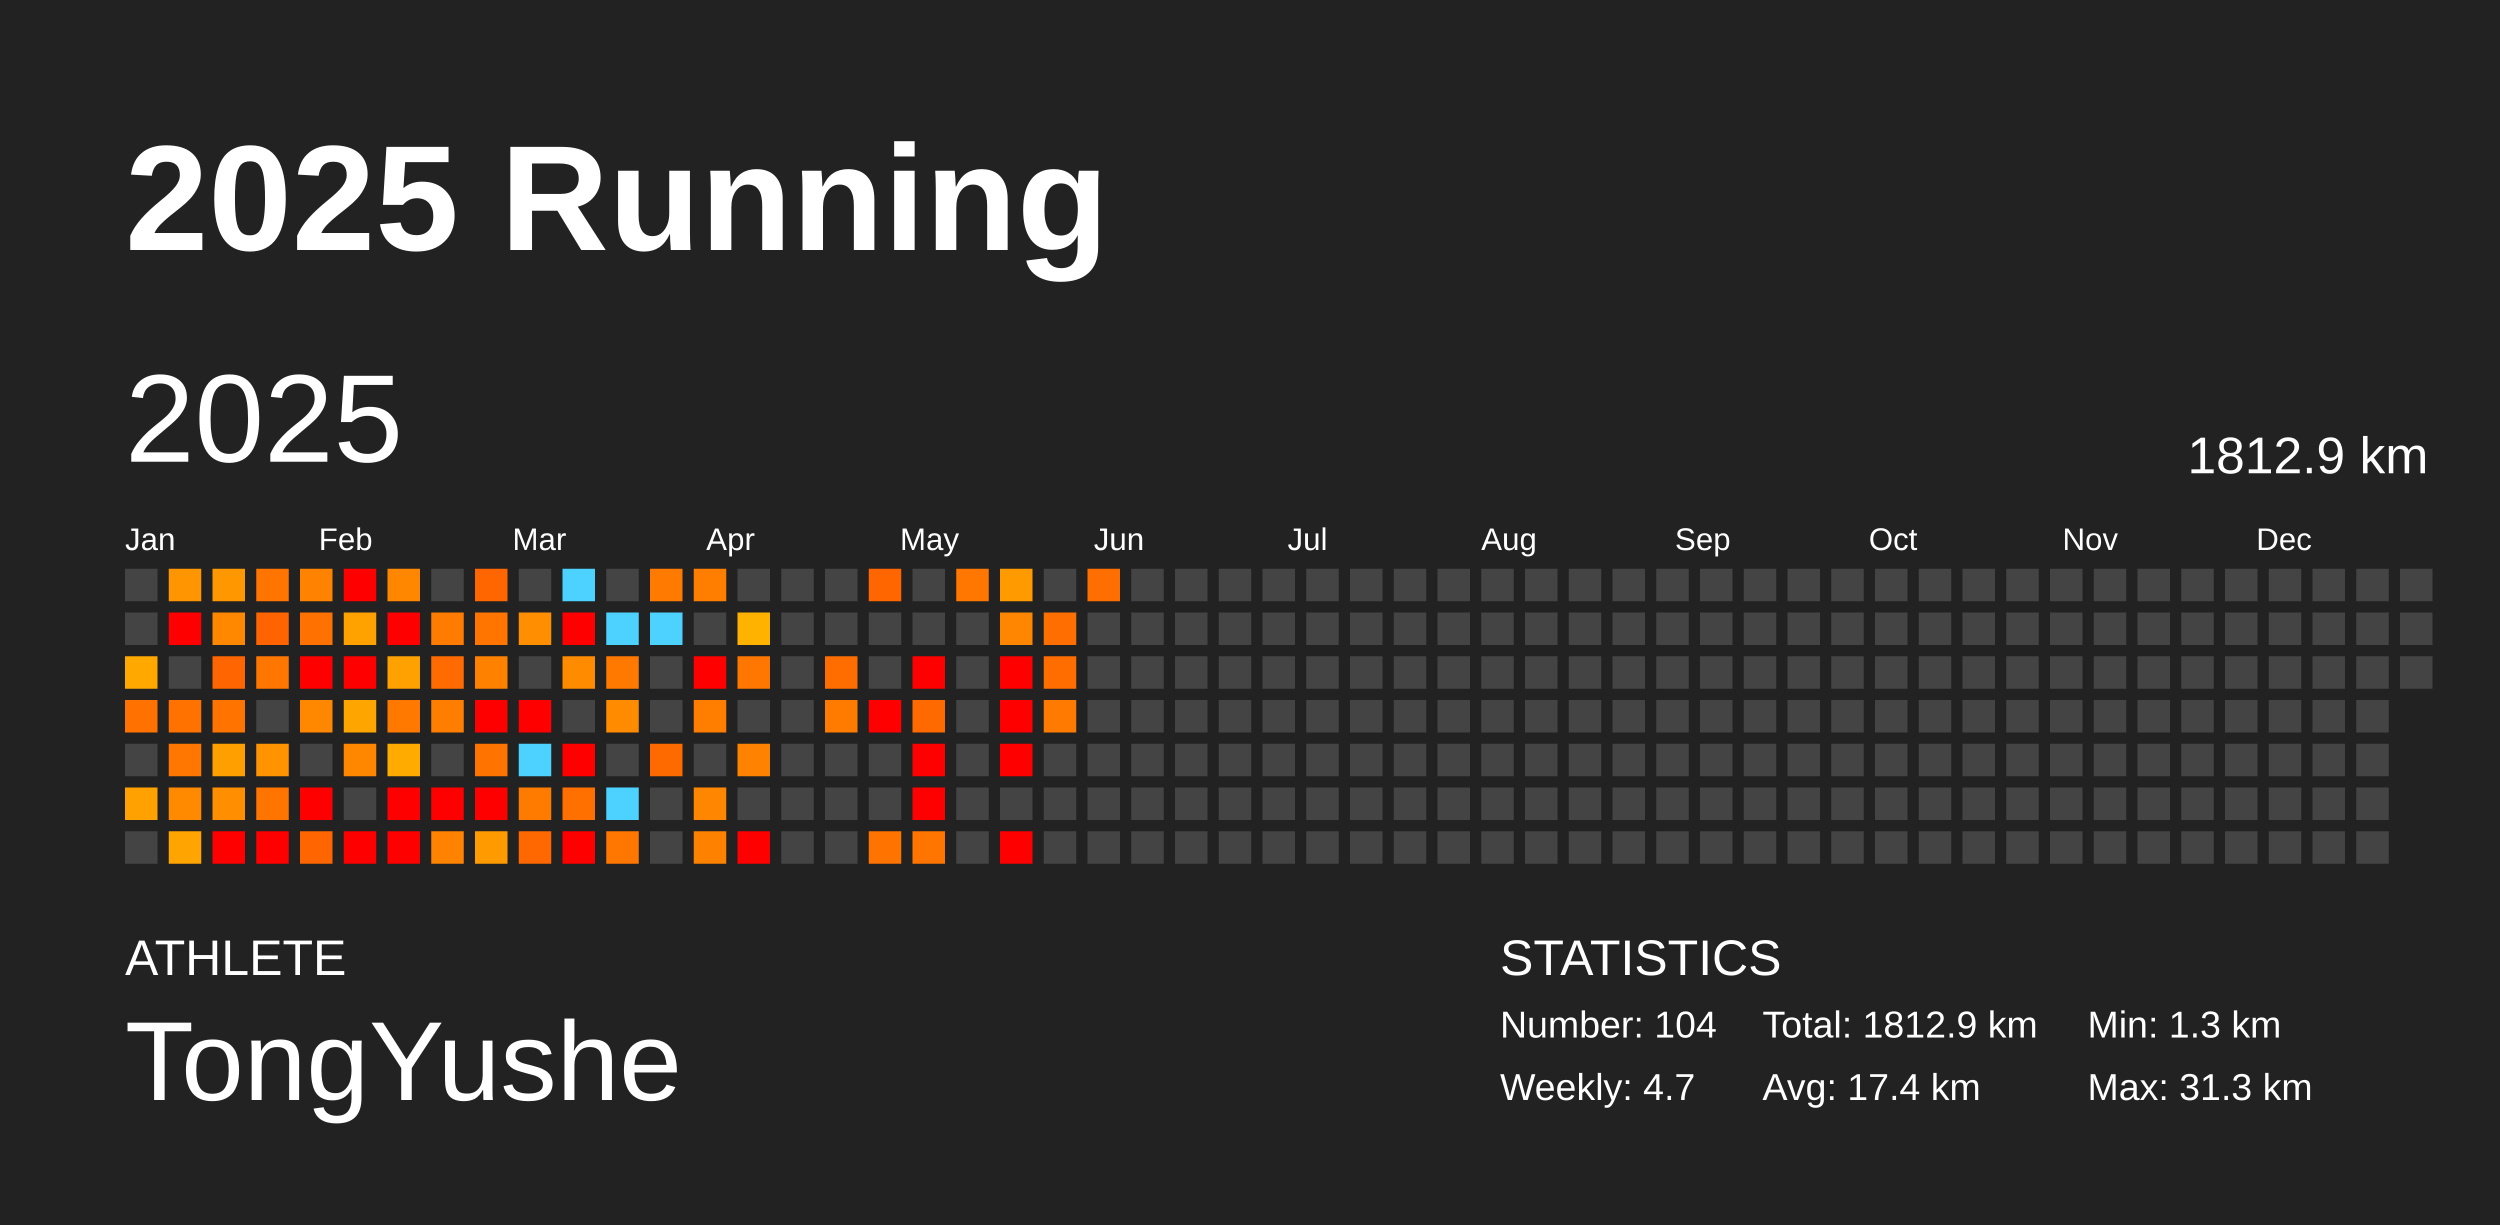
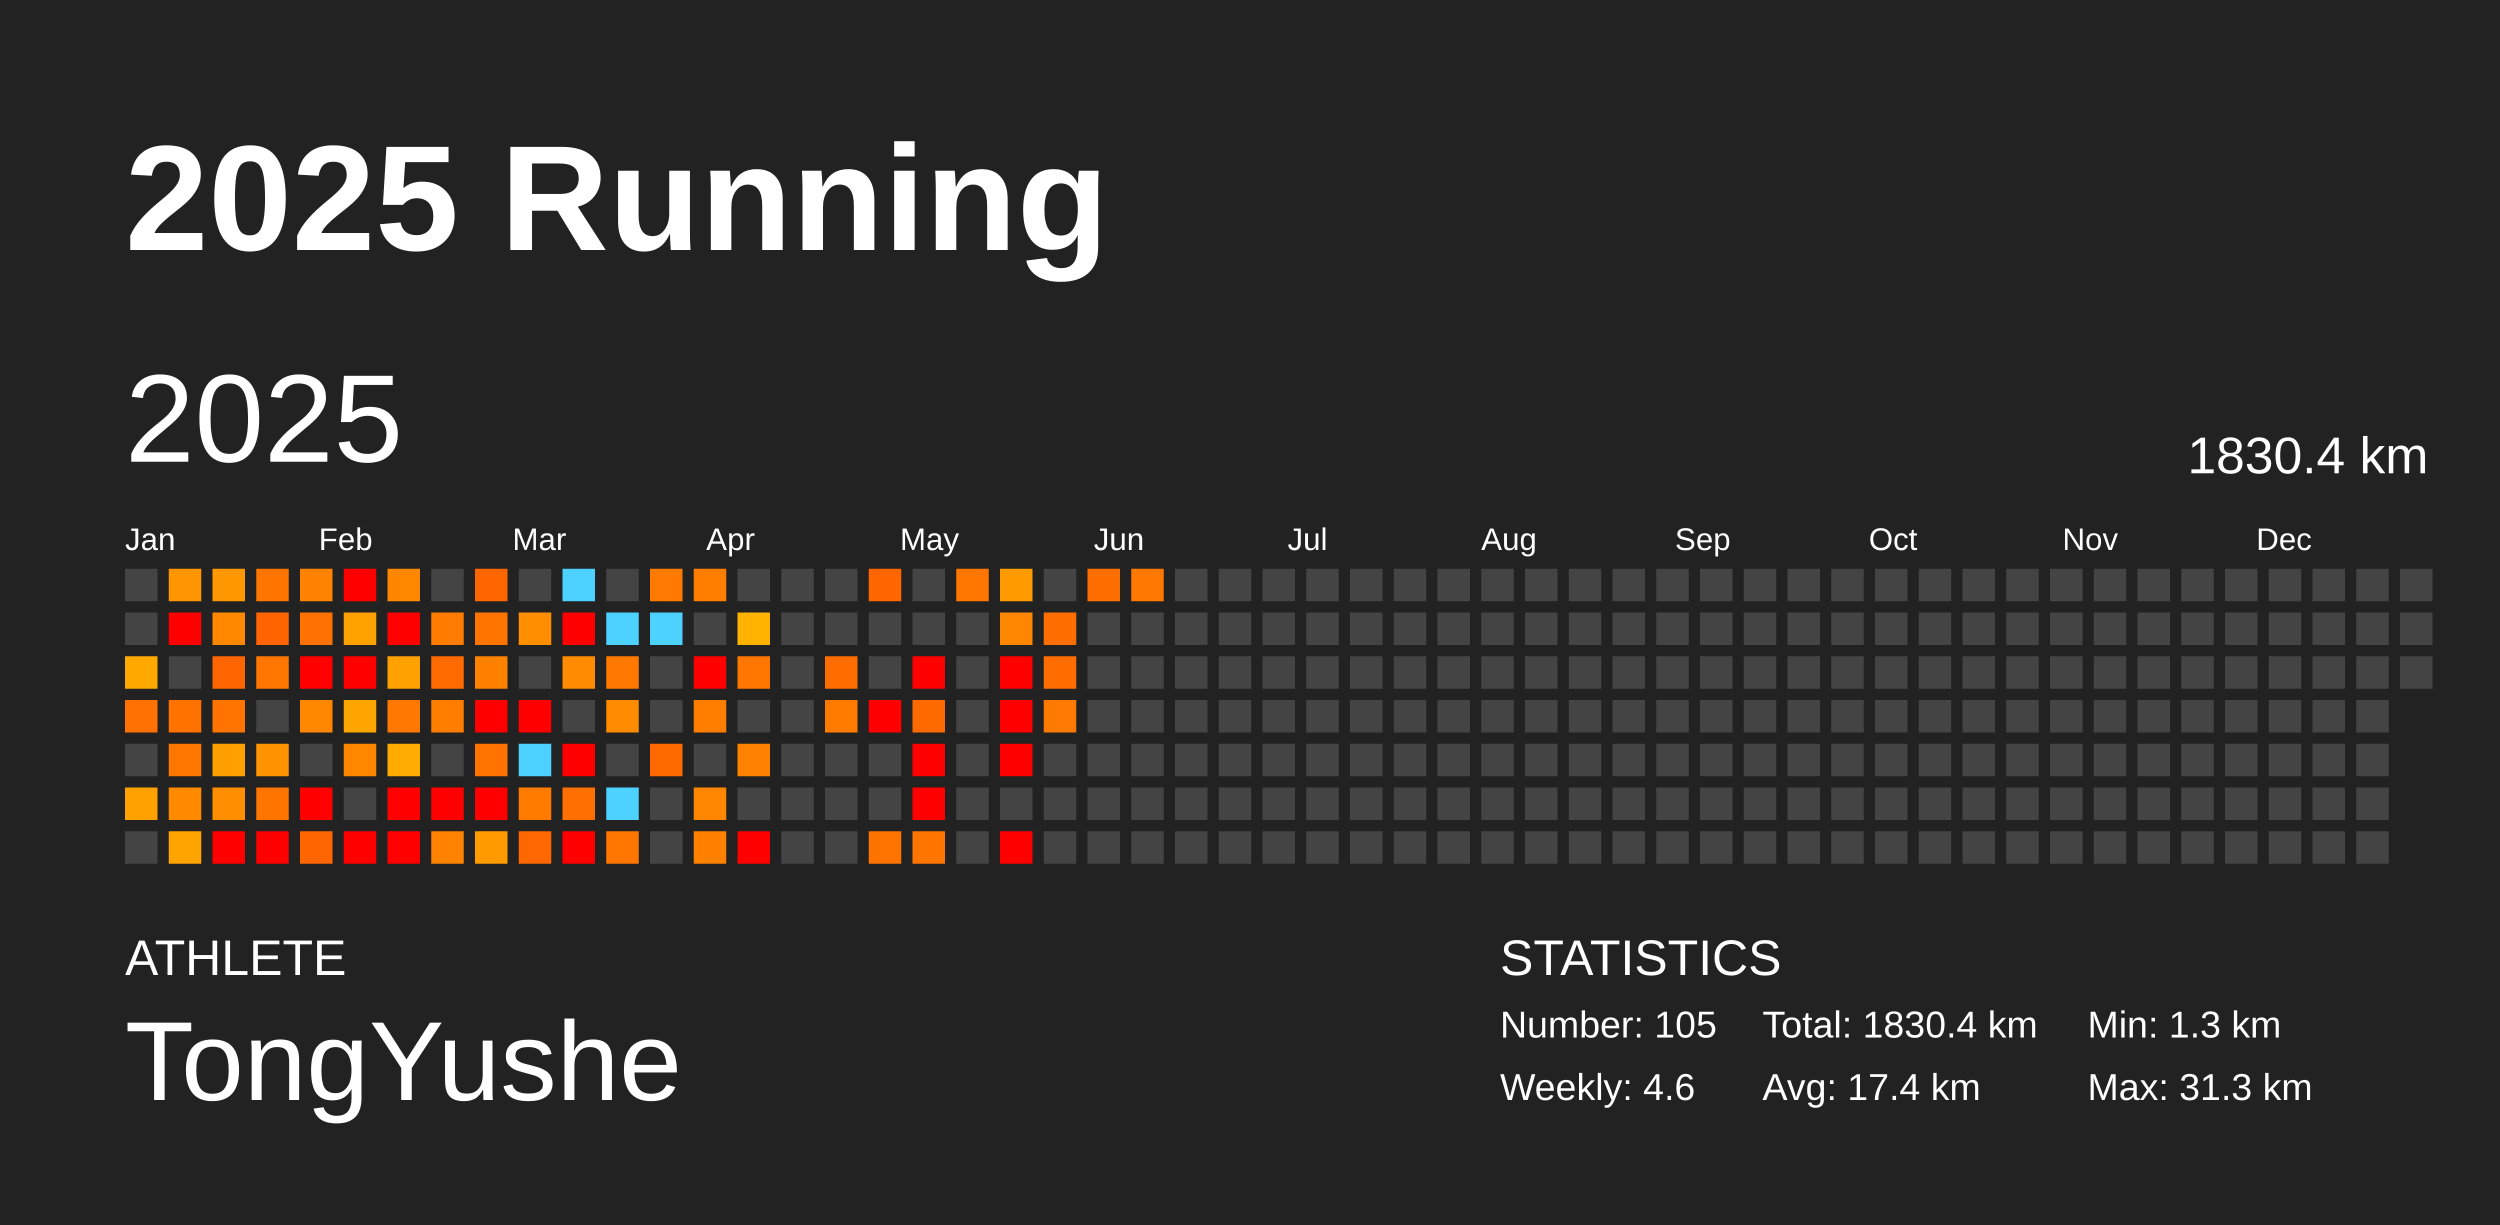
<svg xmlns="http://www.w3.org/2000/svg" baseProfile="full" height="98mm" version="1.1" viewBox="0,0,200,98" width="200mm">
  <defs />
  <rect fill="#222222" height="98" width="200" x="0" y="0" />
  <text fill="#FFFFFF" style="font-size:12px; font-family:Arial; font-weight:bold;" x="10" y="20">2025 Running</text>
  <text fill="#FFFFFF" style="font-size:4px; font-family:Arial" x="10" y="78">ATHLETE</text>
  <text fill="#FFFFFF" style="font-size:9px; font-family:Arial" x="10" y="88">TongYushe</text>
  <text fill="#FFFFFF" style="font-size:4px; font-family:Arial" x="120" y="78">STATISTICS</text>
-   <text fill="#FFFFFF" style="font-size:3px; font-family:Arial" x="120" y="83">Number: 104</text>
-   <text fill="#FFFFFF" style="font-size:3px; font-family:Arial" x="120" y="88">Weekly: 4.7</text>
-   <text fill="#FFFFFF" style="font-size:3px; font-family:Arial" x="141" y="83">Total: 1812.9 km</text>
+   <text fill="#FFFFFF" style="font-size:3px; font-family:Arial" x="120" y="83">Number: 105</text>
+   <text fill="#FFFFFF" style="font-size:3px; font-family:Arial" x="120" y="88">Weekly: 4.6</text>
+   <text fill="#FFFFFF" style="font-size:3px; font-family:Arial" x="141" y="83">Total: 1830.4 km</text>
  <text fill="#FFFFFF" style="font-size:3px; font-family:Arial" x="141" y="88">Avg: 17.4 km</text>
  <text fill="#FFFFFF" style="font-size:3px; font-family:Arial" x="167" y="83">Min: 1.3 km</text>
  <text fill="#FFFFFF" style="font-size:3px; font-family:Arial" x="167" y="88">Max: 31.3 km</text>
  <text dominant-baseline="hanging" fill="#FFFFFF" style="font-size:10.0px; font-family:Arial;" x="10" y="30">2025</text>
-   <text dominant-baseline="hanging" fill="#FFFFFF" style="font-size:4.125px; font-family:Arial;" x="175" y="35">1812.9 km</text>
+   <text dominant-baseline="hanging" fill="#FFFFFF" style="font-size:4.125px; font-family:Arial;" x="175" y="35">1830.4 km</text>
  <text fill="#FFFFFF" style="font-size:2.5px; font-family:Arial" x="10.0" y="44">Jan</text>
  <text fill="#FFFFFF" style="font-size:2.5px; font-family:Arial" x="25.5" y="44">Feb</text>
  <text fill="#FFFFFF" style="font-size:2.5px; font-family:Arial" x="41.0" y="44">Mar</text>
  <text fill="#FFFFFF" style="font-size:2.5px; font-family:Arial" x="56.5" y="44">Apr</text>
  <text fill="#FFFFFF" style="font-size:2.5px; font-family:Arial" x="72.0" y="44">May</text>
  <text fill="#FFFFFF" style="font-size:2.5px; font-family:Arial" x="87.5" y="44">Jun</text>
  <text fill="#FFFFFF" style="font-size:2.5px; font-family:Arial" x="103.0" y="44">Jul</text>
  <text fill="#FFFFFF" style="font-size:2.5px; font-family:Arial" x="118.5" y="44">Aug</text>
  <text fill="#FFFFFF" style="font-size:2.5px; font-family:Arial" x="134.0" y="44">Sep</text>
  <text fill="#FFFFFF" style="font-size:2.5px; font-family:Arial" x="149.5" y="44">Oct</text>
  <text fill="#FFFFFF" style="font-size:2.5px; font-family:Arial" x="165.0" y="44">Nov</text>
  <text fill="#FFFFFF" style="font-size:2.5px; font-family:Arial" x="180.5" y="44">Dec</text>
  <rect fill="#444444" height="2.6" width="2.6" x="10.0" y="45.5" />
  <rect fill="#444444" height="2.6" width="2.6" x="10.0" y="49.0" />
  <rect fill="#ffa900" height="2.6" width="2.6" x="10.0" y="52.5" />
  <rect fill="#ff7100" height="2.6" width="2.6" x="10.0" y="56.0" />
  <rect fill="#444444" height="2.6" width="2.6" x="10.0" y="59.5" />
  <rect fill="#ffa100" height="2.6" width="2.6" x="10.0" y="63.0" />
  <rect fill="#444444" height="2.6" width="2.6" x="10.0" y="66.5" />
  <rect fill="#ff9500" height="2.6" width="2.6" x="13.5" y="45.5" />
  <rect fill="red" height="2.6" width="2.6" x="13.5" y="49.0" />
  <rect fill="#444444" height="2.6" width="2.6" x="13.5" y="52.5" />
  <rect fill="#ff7200" height="2.6" width="2.6" x="13.5" y="56.0" />
  <rect fill="#ff7600" height="2.6" width="2.6" x="13.5" y="59.5" />
  <rect fill="#ff8a00" height="2.6" width="2.6" x="13.5" y="63.0" />
  <rect fill="#ffa400" height="2.6" width="2.6" x="13.5" y="66.5" />
  <rect fill="#ff9700" height="2.6" width="2.6" x="17.0" y="45.5" />
  <rect fill="#ff8800" height="2.6" width="2.6" x="17.0" y="49.0" />
  <rect fill="#ff6500" height="2.6" width="2.6" x="17.0" y="52.5" />
  <rect fill="#ff7400" height="2.6" width="2.6" x="17.0" y="56.0" />
  <rect fill="#ffa000" height="2.6" width="2.6" x="17.0" y="59.5" />
  <rect fill="#ff8e00" height="2.6" width="2.6" x="17.0" y="63.0" />
  <rect fill="red" height="2.6" width="2.6" x="17.0" y="66.5" />
  <rect fill="#ff7500" height="2.6" width="2.6" x="20.5" y="45.5" />
  <rect fill="#ff6400" height="2.6" width="2.6" x="20.5" y="49.0" />
  <rect fill="#ff7600" height="2.6" width="2.6" x="20.5" y="52.5" />
  <rect fill="#444444" height="2.6" width="2.6" x="20.5" y="56.0" />
  <rect fill="#ff9300" height="2.6" width="2.6" x="20.5" y="59.5" />
  <rect fill="#ff7500" height="2.6" width="2.6" x="20.5" y="63.0" />
  <rect fill="red" height="2.6" width="2.6" x="20.5" y="66.5" />
  <rect fill="#ff8200" height="2.6" width="2.6" x="24.0" y="45.5" />
  <rect fill="#ff7100" height="2.6" width="2.6" x="24.0" y="49.0" />
  <rect fill="red" height="2.6" width="2.6" x="24.0" y="52.5" />
  <rect fill="#ff8800" height="2.6" width="2.6" x="24.0" y="56.0" />
  <rect fill="#444444" height="2.6" width="2.6" x="24.0" y="59.5" />
  <rect fill="red" height="2.6" width="2.6" x="24.0" y="63.0" />
  <rect fill="#ff6500" height="2.6" width="2.6" x="24.0" y="66.5" />
  <rect fill="red" height="2.6" width="2.6" x="27.5" y="45.5" />
  <rect fill="#ffa200" height="2.6" width="2.6" x="27.5" y="49.0" />
  <rect fill="red" height="2.6" width="2.6" x="27.5" y="52.5" />
  <rect fill="#ffa500" height="2.6" width="2.6" x="27.5" y="56.0" />
  <rect fill="#ff8700" height="2.6" width="2.6" x="27.5" y="59.5" />
  <rect fill="#444444" height="2.6" width="2.6" x="27.5" y="63.0" />
  <rect fill="red" height="2.6" width="2.6" x="27.5" y="66.5" />
  <rect fill="#ff8700" height="2.6" width="2.6" x="31.0" y="45.5" />
  <rect fill="red" height="2.6" width="2.6" x="31.0" y="49.0" />
  <rect fill="#ffa100" height="2.6" width="2.6" x="31.0" y="52.5" />
  <rect fill="#ff7900" height="2.6" width="2.6" x="31.0" y="56.0" />
  <rect fill="#ffab00" height="2.6" width="2.6" x="31.0" y="59.5" />
  <rect fill="red" height="2.6" width="2.6" x="31.0" y="63.0" />
  <rect fill="red" height="2.6" width="2.6" x="31.0" y="66.5" />
  <rect fill="#444444" height="2.6" width="2.6" x="34.5" y="45.5" />
  <rect fill="#ff7c00" height="2.6" width="2.6" x="34.5" y="49.0" />
  <rect fill="#ff6b00" height="2.6" width="2.6" x="34.5" y="52.5" />
  <rect fill="#ff7e00" height="2.6" width="2.6" x="34.5" y="56.0" />
  <rect fill="#444444" height="2.6" width="2.6" x="34.5" y="59.5" />
  <rect fill="red" height="2.6" width="2.6" x="34.5" y="63.0" />
  <rect fill="#ff8200" height="2.6" width="2.6" x="34.5" y="66.5" />
  <rect fill="#ff6600" height="2.6" width="2.6" x="38.0" y="45.5" />
  <rect fill="#ff7500" height="2.6" width="2.6" x="38.0" y="49.0" />
  <rect fill="#ff8100" height="2.6" width="2.6" x="38.0" y="52.5" />
  <rect fill="red" height="2.6" width="2.6" x="38.0" y="56.0" />
  <rect fill="#ff7300" height="2.6" width="2.6" x="38.0" y="59.5" />
  <rect fill="red" height="2.6" width="2.6" x="38.0" y="63.0" />
  <rect fill="#ff9b00" height="2.6" width="2.6" x="38.0" y="66.5" />
  <rect fill="#444444" height="2.6" width="2.6" x="41.5" y="45.5" />
  <rect fill="#ff8f00" height="2.6" width="2.6" x="41.5" y="49.0" />
  <rect fill="#444444" height="2.6" width="2.6" x="41.5" y="52.5" />
  <rect fill="red" height="2.6" width="2.6" x="41.5" y="56.0" />
  <rect fill="#4dd2ff" height="2.6" width="2.6" x="41.5" y="59.5" />
  <rect fill="#ff7b00" height="2.6" width="2.6" x="41.5" y="63.0" />
  <rect fill="#ff6800" height="2.6" width="2.6" x="41.5" y="66.5" />
  <rect fill="#4dd2ff" height="2.6" width="2.6" x="45.0" y="45.5" />
  <rect fill="red" height="2.6" width="2.6" x="45.0" y="49.0" />
  <rect fill="#ff8b00" height="2.6" width="2.6" x="45.0" y="52.5" />
  <rect fill="#444444" height="2.6" width="2.6" x="45.0" y="56.0" />
  <rect fill="red" height="2.6" width="2.6" x="45.0" y="59.5" />
  <rect fill="#ff7000" height="2.6" width="2.6" x="45.0" y="63.0" />
  <rect fill="red" height="2.6" width="2.6" x="45.0" y="66.5" />
  <rect fill="#444444" height="2.6" width="2.6" x="48.5" y="45.5" />
  <rect fill="#4dd2ff" height="2.6" width="2.6" x="48.5" y="49.0" />
  <rect fill="#ff7900" height="2.6" width="2.6" x="48.5" y="52.5" />
  <rect fill="#ff8b00" height="2.6" width="2.6" x="48.5" y="56.0" />
  <rect fill="#444444" height="2.6" width="2.6" x="48.5" y="59.5" />
  <rect fill="#4dd2ff" height="2.6" width="2.6" x="48.5" y="63.0" />
  <rect fill="#ff7600" height="2.6" width="2.6" x="48.5" y="66.5" />
  <rect fill="#ff7a00" height="2.6" width="2.6" x="52.0" y="45.5" />
  <rect fill="#4dd2ff" height="2.6" width="2.6" x="52.0" y="49.0" />
  <rect fill="#444444" height="2.6" width="2.6" x="52.0" y="52.5" />
  <rect fill="#444444" height="2.6" width="2.6" x="52.0" y="56.0" />
  <rect fill="#ff6a00" height="2.6" width="2.6" x="52.0" y="59.5" />
  <rect fill="#444444" height="2.6" width="2.6" x="52.0" y="63.0" />
  <rect fill="#444444" height="2.6" width="2.6" x="52.0" y="66.5" />
  <rect fill="#ff7e00" height="2.6" width="2.6" x="55.5" y="45.5" />
  <rect fill="#444444" height="2.6" width="2.6" x="55.5" y="49.0" />
  <rect fill="red" height="2.6" width="2.6" x="55.5" y="52.5" />
  <rect fill="#ff7e00" height="2.6" width="2.6" x="55.5" y="56.0" />
  <rect fill="#444444" height="2.6" width="2.6" x="55.5" y="59.5" />
  <rect fill="#ff8600" height="2.6" width="2.6" x="55.5" y="63.0" />
  <rect fill="#ff8100" height="2.6" width="2.6" x="55.5" y="66.5" />
  <rect fill="#444444" height="2.6" width="2.6" x="59.0" y="45.5" />
  <rect fill="#ffb200" height="2.6" width="2.6" x="59.0" y="49.0" />
  <rect fill="#ff7700" height="2.6" width="2.6" x="59.0" y="52.5" />
  <rect fill="#444444" height="2.6" width="2.6" x="59.0" y="56.0" />
  <rect fill="#ff8300" height="2.6" width="2.6" x="59.0" y="59.5" />
  <rect fill="#444444" height="2.6" width="2.6" x="59.0" y="63.0" />
  <rect fill="red" height="2.6" width="2.6" x="59.0" y="66.5" />
  <rect fill="#444444" height="2.6" width="2.6" x="62.5" y="45.5" />
  <rect fill="#444444" height="2.6" width="2.6" x="62.5" y="49.0" />
  <rect fill="#444444" height="2.6" width="2.6" x="62.5" y="52.5" />
  <rect fill="#444444" height="2.6" width="2.6" x="62.5" y="56.0" />
  <rect fill="#444444" height="2.6" width="2.6" x="62.5" y="59.5" />
  <rect fill="#444444" height="2.6" width="2.6" x="62.5" y="63.0" />
  <rect fill="#444444" height="2.6" width="2.6" x="62.5" y="66.5" />
  <rect fill="#444444" height="2.6" width="2.6" x="66.0" y="45.5" />
  <rect fill="#444444" height="2.6" width="2.6" x="66.0" y="49.0" />
  <rect fill="#ff6c00" height="2.6" width="2.6" x="66.0" y="52.5" />
  <rect fill="#ff7b00" height="2.6" width="2.6" x="66.0" y="56.0" />
  <rect fill="#444444" height="2.6" width="2.6" x="66.0" y="59.5" />
  <rect fill="#444444" height="2.6" width="2.6" x="66.0" y="63.0" />
  <rect fill="#444444" height="2.6" width="2.6" x="66.0" y="66.5" />
  <rect fill="#ff6600" height="2.6" width="2.6" x="69.5" y="45.5" />
  <rect fill="#444444" height="2.6" width="2.6" x="69.5" y="49.0" />
  <rect fill="#444444" height="2.6" width="2.6" x="69.5" y="52.5" />
  <rect fill="red" height="2.6" width="2.6" x="69.5" y="56.0" />
  <rect fill="#444444" height="2.6" width="2.6" x="69.5" y="59.5" />
  <rect fill="#444444" height="2.6" width="2.6" x="69.5" y="63.0" />
  <rect fill="#ff7300" height="2.6" width="2.6" x="69.5" y="66.5" />
  <rect fill="#444444" height="2.6" width="2.6" x="73.0" y="45.5" />
  <rect fill="#444444" height="2.6" width="2.6" x="73.0" y="49.0" />
  <rect fill="red" height="2.6" width="2.6" x="73.0" y="52.5" />
  <rect fill="#ff6a00" height="2.6" width="2.6" x="73.0" y="56.0" />
  <rect fill="red" height="2.6" width="2.6" x="73.0" y="59.5" />
  <rect fill="red" height="2.6" width="2.6" x="73.0" y="63.0" />
  <rect fill="#ff7500" height="2.6" width="2.6" x="73.0" y="66.5" />
  <rect fill="#ff7600" height="2.6" width="2.6" x="76.5" y="45.5" />
  <rect fill="#444444" height="2.6" width="2.6" x="76.5" y="49.0" />
  <rect fill="#444444" height="2.6" width="2.6" x="76.5" y="52.5" />
  <rect fill="#444444" height="2.6" width="2.6" x="76.5" y="56.0" />
  <rect fill="#444444" height="2.6" width="2.6" x="76.5" y="59.5" />
  <rect fill="#444444" height="2.6" width="2.6" x="76.5" y="63.0" />
  <rect fill="#444444" height="2.6" width="2.6" x="76.5" y="66.5" />
  <rect fill="#ff9b00" height="2.6" width="2.6" x="80.0" y="45.5" />
  <rect fill="#ff8600" height="2.6" width="2.6" x="80.0" y="49.0" />
  <rect fill="red" height="2.6" width="2.6" x="80.0" y="52.5" />
  <rect fill="red" height="2.6" width="2.6" x="80.0" y="56.0" />
  <rect fill="red" height="2.6" width="2.6" x="80.0" y="59.5" />
  <rect fill="#444444" height="2.6" width="2.6" x="80.0" y="63.0" />
  <rect fill="red" height="2.6" width="2.6" x="80.0" y="66.5" />
  <rect fill="#444444" height="2.6" width="2.6" x="83.5" y="45.5" />
  <rect fill="#ff6e00" height="2.6" width="2.6" x="83.5" y="49.0" />
  <rect fill="#ff6c00" height="2.6" width="2.6" x="83.5" y="52.5" />
  <rect fill="#ff7a00" height="2.6" width="2.6" x="83.5" y="56.0" />
  <rect fill="#444444" height="2.6" width="2.6" x="83.5" y="59.5" />
  <rect fill="#444444" height="2.6" width="2.6" x="83.5" y="63.0" />
  <rect fill="#444444" height="2.6" width="2.6" x="83.5" y="66.5" />
  <rect fill="#ff6e00" height="2.6" width="2.6" x="87.0" y="45.5" />
  <rect fill="#444444" height="2.6" width="2.6" x="87.0" y="49.0" />
  <rect fill="#444444" height="2.6" width="2.6" x="87.0" y="52.5" />
  <rect fill="#444444" height="2.6" width="2.6" x="87.0" y="56.0" />
  <rect fill="#444444" height="2.6" width="2.6" x="87.0" y="59.5" />
  <rect fill="#444444" height="2.6" width="2.6" x="87.0" y="63.0" />
  <rect fill="#444444" height="2.6" width="2.6" x="87.0" y="66.5" />
-   <rect fill="#444444" height="2.6" width="2.6" x="90.5" y="45.5" />
+   <rect fill="#ff7800" height="2.6" width="2.6" x="90.5" y="45.5" />
  <rect fill="#444444" height="2.6" width="2.6" x="90.5" y="49.0" />
  <rect fill="#444444" height="2.6" width="2.6" x="90.5" y="52.5" />
  <rect fill="#444444" height="2.6" width="2.6" x="90.5" y="56.0" />
  <rect fill="#444444" height="2.6" width="2.6" x="90.5" y="59.5" />
  <rect fill="#444444" height="2.6" width="2.6" x="90.5" y="63.0" />
  <rect fill="#444444" height="2.6" width="2.6" x="90.5" y="66.5" />
  <rect fill="#444444" height="2.6" width="2.6" x="94.0" y="45.5" />
  <rect fill="#444444" height="2.6" width="2.6" x="94.0" y="49.0" />
  <rect fill="#444444" height="2.6" width="2.6" x="94.0" y="52.5" />
  <rect fill="#444444" height="2.6" width="2.6" x="94.0" y="56.0" />
  <rect fill="#444444" height="2.6" width="2.6" x="94.0" y="59.5" />
  <rect fill="#444444" height="2.6" width="2.6" x="94.0" y="63.0" />
  <rect fill="#444444" height="2.6" width="2.6" x="94.0" y="66.5" />
  <rect fill="#444444" height="2.6" width="2.6" x="97.5" y="45.5" />
  <rect fill="#444444" height="2.6" width="2.6" x="97.5" y="49.0" />
  <rect fill="#444444" height="2.6" width="2.6" x="97.5" y="52.5" />
  <rect fill="#444444" height="2.6" width="2.6" x="97.5" y="56.0" />
  <rect fill="#444444" height="2.6" width="2.6" x="97.5" y="59.5" />
  <rect fill="#444444" height="2.6" width="2.6" x="97.5" y="63.0" />
  <rect fill="#444444" height="2.6" width="2.6" x="97.5" y="66.5" />
  <rect fill="#444444" height="2.6" width="2.6" x="101.0" y="45.5" />
  <rect fill="#444444" height="2.6" width="2.6" x="101.0" y="49.0" />
  <rect fill="#444444" height="2.6" width="2.6" x="101.0" y="52.5" />
  <rect fill="#444444" height="2.6" width="2.6" x="101.0" y="56.0" />
  <rect fill="#444444" height="2.6" width="2.6" x="101.0" y="59.5" />
  <rect fill="#444444" height="2.6" width="2.6" x="101.0" y="63.0" />
  <rect fill="#444444" height="2.6" width="2.6" x="101.0" y="66.5" />
  <rect fill="#444444" height="2.6" width="2.6" x="104.5" y="45.5" />
  <rect fill="#444444" height="2.6" width="2.6" x="104.5" y="49.0" />
  <rect fill="#444444" height="2.6" width="2.6" x="104.5" y="52.5" />
  <rect fill="#444444" height="2.6" width="2.6" x="104.5" y="56.0" />
  <rect fill="#444444" height="2.6" width="2.6" x="104.5" y="59.5" />
  <rect fill="#444444" height="2.6" width="2.6" x="104.5" y="63.0" />
  <rect fill="#444444" height="2.6" width="2.6" x="104.5" y="66.5" />
  <rect fill="#444444" height="2.6" width="2.6" x="108.0" y="45.5" />
  <rect fill="#444444" height="2.6" width="2.6" x="108.0" y="49.0" />
  <rect fill="#444444" height="2.6" width="2.6" x="108.0" y="52.5" />
  <rect fill="#444444" height="2.6" width="2.6" x="108.0" y="56.0" />
  <rect fill="#444444" height="2.6" width="2.6" x="108.0" y="59.5" />
  <rect fill="#444444" height="2.6" width="2.6" x="108.0" y="63.0" />
  <rect fill="#444444" height="2.6" width="2.6" x="108.0" y="66.5" />
  <rect fill="#444444" height="2.6" width="2.6" x="111.5" y="45.5" />
  <rect fill="#444444" height="2.6" width="2.6" x="111.5" y="49.0" />
  <rect fill="#444444" height="2.6" width="2.6" x="111.5" y="52.5" />
  <rect fill="#444444" height="2.6" width="2.6" x="111.5" y="56.0" />
  <rect fill="#444444" height="2.6" width="2.6" x="111.5" y="59.5" />
  <rect fill="#444444" height="2.6" width="2.6" x="111.5" y="63.0" />
  <rect fill="#444444" height="2.6" width="2.6" x="111.5" y="66.5" />
  <rect fill="#444444" height="2.6" width="2.6" x="115.0" y="45.5" />
  <rect fill="#444444" height="2.6" width="2.6" x="115.0" y="49.0" />
  <rect fill="#444444" height="2.6" width="2.6" x="115.0" y="52.5" />
  <rect fill="#444444" height="2.6" width="2.6" x="115.0" y="56.0" />
  <rect fill="#444444" height="2.6" width="2.6" x="115.0" y="59.5" />
  <rect fill="#444444" height="2.6" width="2.6" x="115.0" y="63.0" />
  <rect fill="#444444" height="2.6" width="2.6" x="115.0" y="66.5" />
  <rect fill="#444444" height="2.6" width="2.6" x="118.5" y="45.5" />
  <rect fill="#444444" height="2.6" width="2.6" x="118.5" y="49.0" />
  <rect fill="#444444" height="2.6" width="2.6" x="118.5" y="52.5" />
  <rect fill="#444444" height="2.6" width="2.6" x="118.5" y="56.0" />
  <rect fill="#444444" height="2.6" width="2.6" x="118.5" y="59.5" />
  <rect fill="#444444" height="2.6" width="2.6" x="118.5" y="63.0" />
  <rect fill="#444444" height="2.6" width="2.6" x="118.5" y="66.5" />
  <rect fill="#444444" height="2.6" width="2.6" x="122.0" y="45.5" />
  <rect fill="#444444" height="2.6" width="2.6" x="122.0" y="49.0" />
  <rect fill="#444444" height="2.6" width="2.6" x="122.0" y="52.5" />
  <rect fill="#444444" height="2.6" width="2.6" x="122.0" y="56.0" />
  <rect fill="#444444" height="2.6" width="2.6" x="122.0" y="59.5" />
  <rect fill="#444444" height="2.6" width="2.6" x="122.0" y="63.0" />
  <rect fill="#444444" height="2.6" width="2.6" x="122.0" y="66.5" />
  <rect fill="#444444" height="2.6" width="2.6" x="125.5" y="45.5" />
  <rect fill="#444444" height="2.6" width="2.6" x="125.5" y="49.0" />
  <rect fill="#444444" height="2.6" width="2.6" x="125.5" y="52.5" />
  <rect fill="#444444" height="2.6" width="2.6" x="125.5" y="56.0" />
  <rect fill="#444444" height="2.6" width="2.6" x="125.5" y="59.5" />
  <rect fill="#444444" height="2.6" width="2.6" x="125.5" y="63.0" />
  <rect fill="#444444" height="2.6" width="2.6" x="125.5" y="66.5" />
  <rect fill="#444444" height="2.6" width="2.6" x="129.0" y="45.5" />
  <rect fill="#444444" height="2.6" width="2.6" x="129.0" y="49.0" />
  <rect fill="#444444" height="2.6" width="2.6" x="129.0" y="52.5" />
  <rect fill="#444444" height="2.6" width="2.6" x="129.0" y="56.0" />
  <rect fill="#444444" height="2.6" width="2.6" x="129.0" y="59.5" />
  <rect fill="#444444" height="2.6" width="2.6" x="129.0" y="63.0" />
  <rect fill="#444444" height="2.6" width="2.6" x="129.0" y="66.5" />
  <rect fill="#444444" height="2.6" width="2.6" x="132.5" y="45.5" />
  <rect fill="#444444" height="2.6" width="2.6" x="132.5" y="49.0" />
  <rect fill="#444444" height="2.6" width="2.6" x="132.5" y="52.5" />
  <rect fill="#444444" height="2.6" width="2.6" x="132.5" y="56.0" />
  <rect fill="#444444" height="2.6" width="2.6" x="132.5" y="59.5" />
  <rect fill="#444444" height="2.6" width="2.6" x="132.5" y="63.0" />
  <rect fill="#444444" height="2.6" width="2.6" x="132.5" y="66.5" />
  <rect fill="#444444" height="2.6" width="2.6" x="136.0" y="45.5" />
  <rect fill="#444444" height="2.6" width="2.6" x="136.0" y="49.0" />
  <rect fill="#444444" height="2.6" width="2.6" x="136.0" y="52.5" />
  <rect fill="#444444" height="2.6" width="2.6" x="136.0" y="56.0" />
  <rect fill="#444444" height="2.6" width="2.6" x="136.0" y="59.5" />
  <rect fill="#444444" height="2.6" width="2.6" x="136.0" y="63.0" />
  <rect fill="#444444" height="2.6" width="2.6" x="136.0" y="66.5" />
  <rect fill="#444444" height="2.6" width="2.6" x="139.5" y="45.5" />
  <rect fill="#444444" height="2.6" width="2.6" x="139.5" y="49.0" />
  <rect fill="#444444" height="2.6" width="2.6" x="139.5" y="52.5" />
  <rect fill="#444444" height="2.6" width="2.6" x="139.5" y="56.0" />
  <rect fill="#444444" height="2.6" width="2.6" x="139.5" y="59.5" />
  <rect fill="#444444" height="2.6" width="2.6" x="139.5" y="63.0" />
  <rect fill="#444444" height="2.6" width="2.6" x="139.5" y="66.5" />
  <rect fill="#444444" height="2.6" width="2.6" x="143.0" y="45.5" />
  <rect fill="#444444" height="2.6" width="2.6" x="143.0" y="49.0" />
  <rect fill="#444444" height="2.6" width="2.6" x="143.0" y="52.5" />
  <rect fill="#444444" height="2.6" width="2.6" x="143.0" y="56.0" />
  <rect fill="#444444" height="2.6" width="2.6" x="143.0" y="59.5" />
  <rect fill="#444444" height="2.6" width="2.6" x="143.0" y="63.0" />
  <rect fill="#444444" height="2.6" width="2.6" x="143.0" y="66.5" />
  <rect fill="#444444" height="2.6" width="2.6" x="146.5" y="45.5" />
  <rect fill="#444444" height="2.6" width="2.6" x="146.5" y="49.0" />
  <rect fill="#444444" height="2.6" width="2.6" x="146.5" y="52.5" />
  <rect fill="#444444" height="2.6" width="2.6" x="146.5" y="56.0" />
  <rect fill="#444444" height="2.6" width="2.6" x="146.5" y="59.5" />
  <rect fill="#444444" height="2.6" width="2.6" x="146.5" y="63.0" />
  <rect fill="#444444" height="2.6" width="2.6" x="146.5" y="66.5" />
  <rect fill="#444444" height="2.6" width="2.6" x="150.0" y="45.5" />
  <rect fill="#444444" height="2.6" width="2.6" x="150.0" y="49.0" />
  <rect fill="#444444" height="2.6" width="2.6" x="150.0" y="52.5" />
  <rect fill="#444444" height="2.6" width="2.6" x="150.0" y="56.0" />
  <rect fill="#444444" height="2.6" width="2.6" x="150.0" y="59.5" />
  <rect fill="#444444" height="2.6" width="2.6" x="150.0" y="63.0" />
  <rect fill="#444444" height="2.6" width="2.6" x="150.0" y="66.5" />
  <rect fill="#444444" height="2.6" width="2.6" x="153.5" y="45.5" />
  <rect fill="#444444" height="2.6" width="2.6" x="153.5" y="49.0" />
  <rect fill="#444444" height="2.6" width="2.6" x="153.5" y="52.5" />
  <rect fill="#444444" height="2.6" width="2.6" x="153.5" y="56.0" />
  <rect fill="#444444" height="2.6" width="2.6" x="153.5" y="59.5" />
  <rect fill="#444444" height="2.6" width="2.6" x="153.5" y="63.0" />
  <rect fill="#444444" height="2.6" width="2.6" x="153.5" y="66.5" />
  <rect fill="#444444" height="2.6" width="2.6" x="157.0" y="45.5" />
  <rect fill="#444444" height="2.6" width="2.6" x="157.0" y="49.0" />
  <rect fill="#444444" height="2.6" width="2.6" x="157.0" y="52.5" />
  <rect fill="#444444" height="2.6" width="2.6" x="157.0" y="56.0" />
  <rect fill="#444444" height="2.6" width="2.6" x="157.0" y="59.5" />
  <rect fill="#444444" height="2.6" width="2.6" x="157.0" y="63.0" />
  <rect fill="#444444" height="2.6" width="2.6" x="157.0" y="66.5" />
  <rect fill="#444444" height="2.6" width="2.6" x="160.5" y="45.5" />
  <rect fill="#444444" height="2.6" width="2.6" x="160.5" y="49.0" />
  <rect fill="#444444" height="2.6" width="2.6" x="160.5" y="52.5" />
  <rect fill="#444444" height="2.6" width="2.6" x="160.5" y="56.0" />
  <rect fill="#444444" height="2.6" width="2.6" x="160.5" y="59.5" />
  <rect fill="#444444" height="2.6" width="2.6" x="160.5" y="63.0" />
  <rect fill="#444444" height="2.6" width="2.6" x="160.5" y="66.5" />
  <rect fill="#444444" height="2.6" width="2.6" x="164.0" y="45.5" />
  <rect fill="#444444" height="2.6" width="2.6" x="164.0" y="49.0" />
  <rect fill="#444444" height="2.6" width="2.6" x="164.0" y="52.5" />
  <rect fill="#444444" height="2.6" width="2.6" x="164.0" y="56.0" />
  <rect fill="#444444" height="2.6" width="2.6" x="164.0" y="59.5" />
  <rect fill="#444444" height="2.6" width="2.6" x="164.0" y="63.0" />
  <rect fill="#444444" height="2.6" width="2.6" x="164.0" y="66.5" />
  <rect fill="#444444" height="2.6" width="2.6" x="167.5" y="45.5" />
  <rect fill="#444444" height="2.6" width="2.6" x="167.5" y="49.0" />
  <rect fill="#444444" height="2.6" width="2.6" x="167.5" y="52.5" />
  <rect fill="#444444" height="2.6" width="2.6" x="167.5" y="56.0" />
  <rect fill="#444444" height="2.6" width="2.6" x="167.5" y="59.5" />
  <rect fill="#444444" height="2.6" width="2.6" x="167.5" y="63.0" />
  <rect fill="#444444" height="2.6" width="2.6" x="167.5" y="66.5" />
  <rect fill="#444444" height="2.6" width="2.6" x="171.0" y="45.5" />
  <rect fill="#444444" height="2.6" width="2.6" x="171.0" y="49.0" />
  <rect fill="#444444" height="2.6" width="2.6" x="171.0" y="52.5" />
  <rect fill="#444444" height="2.6" width="2.6" x="171.0" y="56.0" />
  <rect fill="#444444" height="2.6" width="2.6" x="171.0" y="59.5" />
  <rect fill="#444444" height="2.6" width="2.6" x="171.0" y="63.0" />
  <rect fill="#444444" height="2.6" width="2.6" x="171.0" y="66.5" />
  <rect fill="#444444" height="2.6" width="2.6" x="174.5" y="45.5" />
  <rect fill="#444444" height="2.6" width="2.6" x="174.5" y="49.0" />
  <rect fill="#444444" height="2.6" width="2.6" x="174.5" y="52.5" />
  <rect fill="#444444" height="2.6" width="2.6" x="174.5" y="56.0" />
  <rect fill="#444444" height="2.6" width="2.6" x="174.5" y="59.5" />
  <rect fill="#444444" height="2.6" width="2.6" x="174.5" y="63.0" />
  <rect fill="#444444" height="2.6" width="2.6" x="174.5" y="66.5" />
  <rect fill="#444444" height="2.6" width="2.6" x="178.0" y="45.5" />
  <rect fill="#444444" height="2.6" width="2.6" x="178.0" y="49.0" />
  <rect fill="#444444" height="2.6" width="2.6" x="178.0" y="52.5" />
  <rect fill="#444444" height="2.6" width="2.6" x="178.0" y="56.0" />
  <rect fill="#444444" height="2.6" width="2.6" x="178.0" y="59.5" />
  <rect fill="#444444" height="2.6" width="2.6" x="178.0" y="63.0" />
  <rect fill="#444444" height="2.6" width="2.6" x="178.0" y="66.5" />
  <rect fill="#444444" height="2.6" width="2.6" x="181.5" y="45.5" />
  <rect fill="#444444" height="2.6" width="2.6" x="181.5" y="49.0" />
  <rect fill="#444444" height="2.6" width="2.6" x="181.5" y="52.5" />
  <rect fill="#444444" height="2.6" width="2.6" x="181.5" y="56.0" />
  <rect fill="#444444" height="2.6" width="2.6" x="181.5" y="59.5" />
  <rect fill="#444444" height="2.6" width="2.6" x="181.5" y="63.0" />
  <rect fill="#444444" height="2.6" width="2.6" x="181.5" y="66.5" />
  <rect fill="#444444" height="2.6" width="2.6" x="185.0" y="45.5" />
  <rect fill="#444444" height="2.6" width="2.6" x="185.0" y="49.0" />
  <rect fill="#444444" height="2.6" width="2.6" x="185.0" y="52.5" />
  <rect fill="#444444" height="2.6" width="2.6" x="185.0" y="56.0" />
  <rect fill="#444444" height="2.6" width="2.6" x="185.0" y="59.5" />
  <rect fill="#444444" height="2.6" width="2.6" x="185.0" y="63.0" />
  <rect fill="#444444" height="2.6" width="2.6" x="185.0" y="66.5" />
  <rect fill="#444444" height="2.6" width="2.6" x="188.5" y="45.5" />
  <rect fill="#444444" height="2.6" width="2.6" x="188.5" y="49.0" />
  <rect fill="#444444" height="2.6" width="2.6" x="188.5" y="52.5" />
  <rect fill="#444444" height="2.6" width="2.6" x="188.5" y="56.0" />
  <rect fill="#444444" height="2.6" width="2.6" x="188.5" y="59.5" />
  <rect fill="#444444" height="2.6" width="2.6" x="188.5" y="63.0" />
  <rect fill="#444444" height="2.6" width="2.6" x="188.5" y="66.5" />
  <rect fill="#444444" height="2.6" width="2.6" x="192.0" y="45.5" />
  <rect fill="#444444" height="2.6" width="2.6" x="192.0" y="49.0" />
  <rect fill="#444444" height="2.6" width="2.6" x="192.0" y="52.5" />
</svg>
